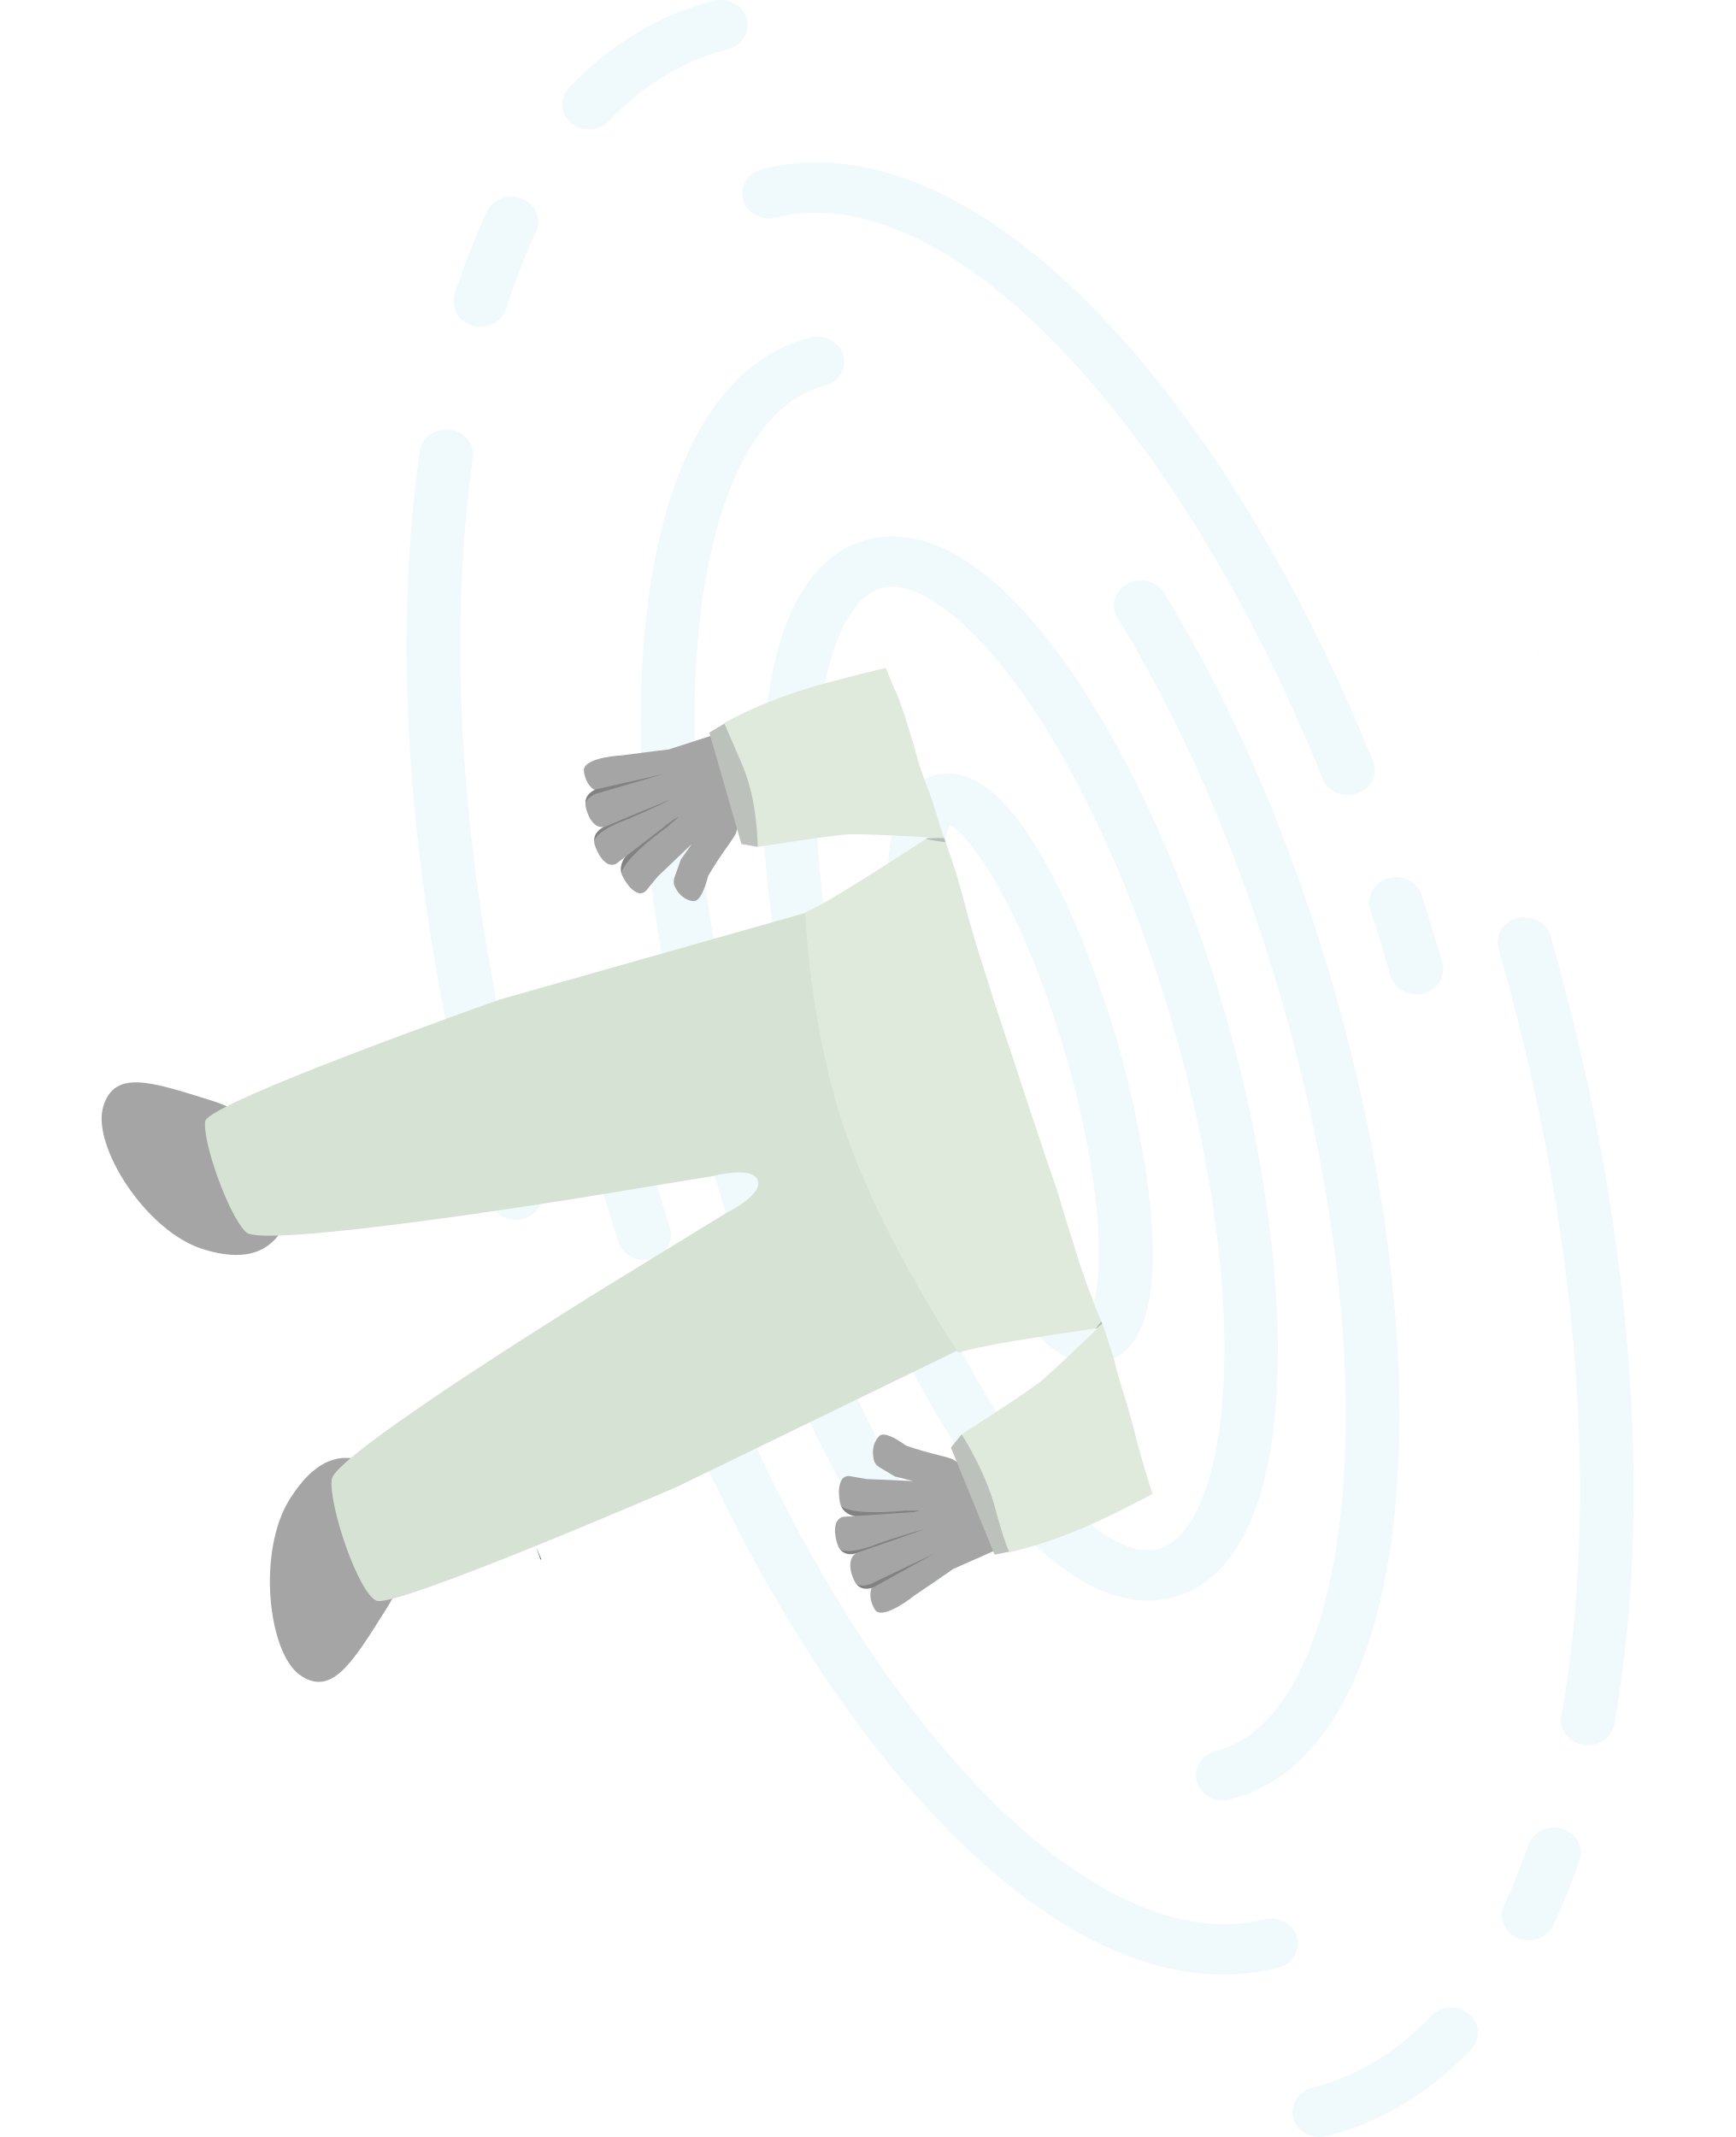
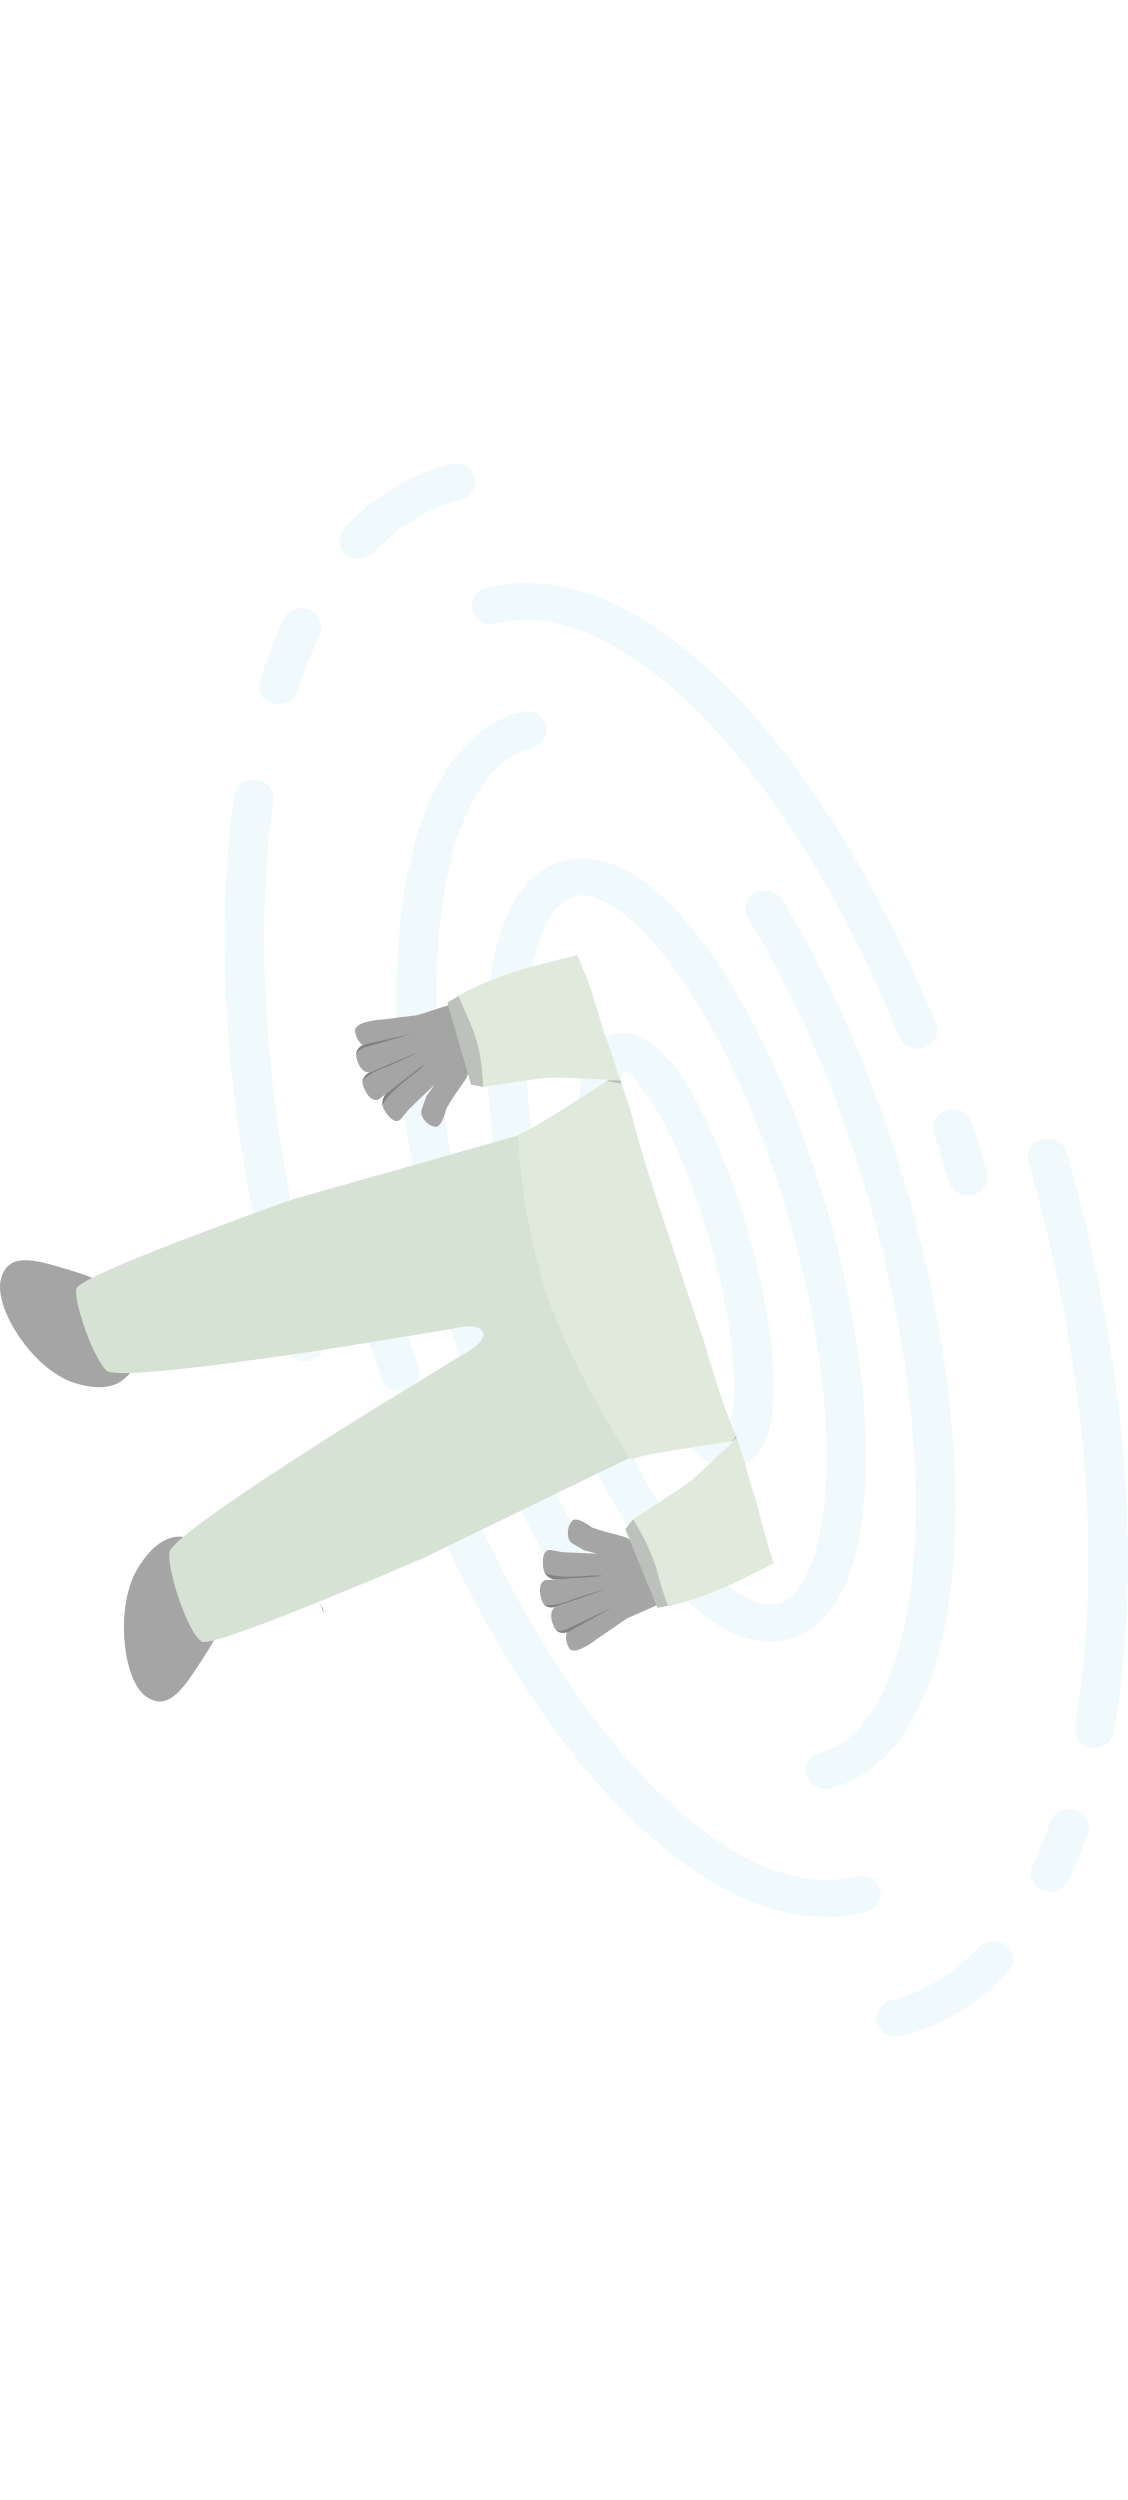
- <svg xmlns="http://www.w3.org/2000/svg" fill="rgba(218, 240, 245, 0.4)" height="1095.913" width="889.946" version="1.1" id="Capa_1" viewBox="0 0 505.347 704.845" xml:space="preserve">
+ <svg xmlns="http://www.w3.org/2000/svg" fill="rgba(218, 240, 245, 0.4)" height="135.089" width="60.946" version="1.1" id="Capa_1" viewBox="0 0 505.347 704.845" xml:space="preserve">
  <defs id="defs14" />
  <g id="g14" transform="matrix(-1.022121,-0.5512709,-0.5901216,0.9548292,717.7306,248.6014)">
    <path d="m 19.76,353.753 c 0.867,0.325 1.756,0.479 2.63,0.479 3.037,0 5.896,-1.859 7.024,-4.871 23.194,-61.908 69.347,-129.381 129.957,-189.991 2.929,-2.929 2.929,-7.678 0,-10.606 -2.929,-2.929 -7.678,-2.929 -10.606,0 -62.093,62.092 -109.467,131.463 -133.397,195.334 -1.453,3.879 0.513,8.202 4.392,9.655 z" id="path1" />
    <path d="m 6.665,413.005 c 0.284,0.032 0.565,0.047 0.845,0.047 3.768,0 7.015,-2.833 7.444,-6.665 0.683,-6.088 1.735,-12.475 3.129,-18.985 0.867,-4.05 -1.713,-8.037 -5.764,-8.904 -4.049,-0.865 -8.036,1.714 -8.904,5.764 -1.497,6.993 -2.63,13.875 -3.367,20.454 -0.462,4.117 2.501,7.828 6.617,8.289 z" id="path2" />
    <path d="m 16.083,445.315 c -0.833,-4.057 -4.801,-6.672 -8.856,-5.836 -4.057,0.834 -6.67,4.799 -5.836,8.856 3.549,17.266 10.973,31.645 22.064,42.736 1.464,1.465 3.384,2.197 5.303,2.197 1.919,0 3.839,-0.732 5.303,-2.197 2.929,-2.929 2.929,-7.677 0,-10.606 -8.98,-8.981 -15.029,-20.807 -17.978,-35.15 z" id="path3" />
    <path d="m 490.83,171.44 c -3.831,-1.579 -8.214,0.245 -9.792,4.075 -24.321,58.988 -69.027,122.786 -125.881,179.641 -2.929,2.929 -2.929,7.678 0,10.606 1.464,1.464 3.384,2.197 5.303,2.197 1.919,0 3.839,-0.732 5.303,-2.197 58.221,-58.221 104.085,-123.755 129.142,-184.529 1.579,-3.83 -0.246,-8.214 -4.075,-9.793 z" id="path4" />
    <path d="m 507.861,101.528 c -4.117,-0.468 -7.827,2.501 -8.289,6.617 -0.861,7.673 -2.305,15.789 -4.292,24.123 -0.961,4.029 1.526,8.074 5.556,9.035 0.585,0.14 1.17,0.206 1.746,0.206 3.392,0 6.468,-2.317 7.289,-5.762 2.129,-8.927 3.679,-17.652 4.608,-25.931 0.461,-4.115 -2.501,-7.826 -6.618,-8.288 z" id="path5" />
    <path d="m 498.443,69.211 c 0.729,3.548 3.853,5.991 7.338,5.991 0.5,0 1.009,-0.05 1.518,-0.155 4.057,-0.834 6.67,-4.799 5.836,-8.856 -3.55,-17.267 -10.973,-31.645 -22.064,-42.736 -2.929,-2.929 -7.678,-2.929 -10.606,0 -2.929,2.929 -2.929,7.678 0,10.606 8.981,8.98 15.029,20.806 17.978,35.15 z" id="path6" />
    <path d="m 287.202,374.597 c -90.916,74.396 -181.876,103.421 -216.285,69.013 -2.929,-2.929 -7.678,-2.929 -10.606,0 -2.929,2.929 -2.929,7.678 0,10.606 12.482,12.482 30.009,18.765 51.771,18.765 14.374,0 30.598,-2.743 48.428,-8.251 41.679,-12.877 90.046,-40.764 136.191,-78.524 3.206,-2.623 3.678,-7.348 1.055,-10.554 -2.623,-3.206 -7.349,-3.679 -10.554,-1.055 z" id="path7" />
    <path d="m 333.042,333.042 c -4.847,4.847 -9.828,9.671 -14.804,14.337 -3.021,2.833 -3.174,7.58 -0.34,10.601 1.476,1.574 3.472,2.37 5.472,2.37 1.839,0 3.682,-0.672 5.129,-2.029 5.093,-4.776 10.19,-9.712 15.15,-14.672 2.929,-2.929 2.929,-7.678 0,-10.606 -2.929,-2.93 -7.678,-2.93 -10.607,-0.001 z" id="path8" />
    <path d="m 222.58,141.625 c 1.67,0 3.352,-0.555 4.745,-1.696 90.917,-74.396 181.878,-103.42 216.285,-69.012 2.929,2.929 7.678,2.929 10.606,0 2.929,-2.929 2.929,-7.678 0,-10.606 -20.727,-20.727 -55.375,-24.362 -100.2,-10.514 -41.679,12.877 -90.046,40.764 -136.19,78.524 -3.206,2.623 -3.678,7.348 -1.055,10.554 1.483,1.811 3.637,2.75 5.809,2.75 z" id="path9" />
    <path d="m 176.181,183.68 c 1.919,0 3.839,-0.732 5.303,-2.197 4.85,-4.85 9.831,-9.673 14.804,-14.336 3.022,-2.833 3.174,-7.58 0.341,-10.601 -2.833,-3.021 -7.58,-3.174 -10.601,-0.341 -5.09,4.773 -10.188,9.709 -15.15,14.672 -2.929,2.929 -2.929,7.678 0,10.606 1.464,1.465 3.383,2.197 5.303,2.197 z" id="path10" />
    <path d="m 207.767,406.9 c 1.199,0 2.416,-0.288 3.545,-0.896 36.445,-19.596 74.56,-48.805 110.223,-84.468 41.977,-41.976 75.262,-87.776 93.725,-128.963 19.462,-43.416 20.208,-77.299 2.1,-95.407 -2.929,-2.929 -7.678,-2.929 -10.606,0 -2.929,2.929 -2.929,7.678 0,10.606 13.2,13.2 11.312,41.873 -5.181,78.665 -17.735,39.563 -49.926,83.774 -90.644,124.492 -34.643,34.643 -71.546,62.951 -106.72,81.864 -3.648,1.961 -5.016,6.509 -3.054,10.157 1.354,2.518 3.94,3.95 6.612,3.95 z" id="path11" />
    <path d="m 203.597,203.597 c 31.393,-31.393 65.103,-57.915 97.485,-76.7 3.583,-2.078 4.803,-6.668 2.724,-10.25 -2.079,-3.584 -6.67,-4.803 -10.25,-2.724 -33.491,19.428 -68.266,46.77 -100.565,79.068 -41.976,41.977 -75.262,87.776 -93.725,128.963 -19.462,43.416 -20.208,77.299 -2.1,95.407 1.464,1.465 3.384,2.197 5.303,2.197 1.919,0 3.839,-0.732 5.303,-2.197 2.929,-2.929 2.929,-7.678 0,-10.606 -13.2,-13.2 -11.312,-41.873 5.181,-78.665 17.735,-39.563 49.927,-83.775 90.644,-124.493 z" id="path12" />
    <path d="m 203.532,325.597 c 6.715,0 15.437,-3.253 26.317,-9.781 14.433,-8.66 31.288,-22.335 47.459,-38.508 16.172,-16.172 29.848,-33.027 38.508,-47.459 10.744,-17.907 12.615,-29.963 5.719,-36.858 -19.481,-19.482 -77.739,37.648 -84.318,44.227 -6.579,6.579 -63.709,64.834 -44.227,84.318 2.706,2.705 6.205,4.061 10.542,4.061 z m 10.049,-36.441 c 8.11,-12.682 20.271,-27.36 34.243,-41.333 13.972,-13.972 28.651,-26.133 41.333,-34.243 12.102,-7.74 18.826,-9.534 21.424,-9.635 -0.102,2.598 -1.896,9.323 -9.635,21.424 -8.11,12.681 -20.271,27.36 -34.243,41.332 -13.972,13.972 -28.651,26.133 -41.332,34.244 -12.102,7.739 -18.827,9.534 -21.424,9.635 0.1,-2.598 1.895,-9.323 9.634,-21.424 z" id="path13" />
    <path d="m 163.943,381.385 c 34.958,0 90.969,-37.452 135.48,-81.963 56.171,-56.171 101.095,-130.646 73.711,-158.029 -27.383,-27.384 -101.858,17.541 -158.029,73.711 -56.171,56.171 -101.095,130.646 -73.711,158.029 5.683,5.685 13.391,8.252 22.549,8.252 z m -4.215,-68.646 c 13.571,-27.143 37.004,-58.05 65.983,-87.028 28.979,-28.978 59.886,-52.412 87.028,-65.983 15.145,-7.572 28.413,-11.51 37.853,-11.51 5.302,0 9.396,1.243 11.936,3.782 7.059,7.059 4.097,26.136 -7.729,49.788 -13.571,27.143 -37.004,58.05 -65.983,87.029 -28.979,28.979 -59.886,52.412 -87.028,65.983 -23.651,11.826 -42.729,14.787 -49.788,7.729 -7.059,-7.061 -4.098,-26.139 7.728,-49.79 z" id="path14" />
  </g>
  <g id="g15" transform="matrix(0.4398393,1.267225,-1.208448,0.4612323,488.0928,126.5299)">
    <path id="path1-2" style="fill:#334d5c" d="m 178.911,349.032 c -1.045,0.075 -2.09,0.149 -3.135,0.227 1.085,-0.014 2.17,-0.03 3.255,-0.046 -0.04,-0.06 -0.08,-0.12 -0.12,-0.18 z" />
    <g id="g3" transform="translate(-137.4047,-37.949)">
      <path style="fill:#a5a5a5" d="m 212.6,416.775 c -7.951,-5.872 -21.789,-0.623 -30.908,11.725 -9.119,12.348 -15.596,20.425 -7.646,26.298 7.951,5.872 32.288,0.066 41.409,-12.282 9.118,-12.348 5.095,-19.87 -2.855,-25.741 z" id="path2-6" />
      <path style="fill:#a5a5a5" d="m 314.193,428.499 c -9.119,-12.348 -22.957,-17.597 -30.908,-11.725 -7.949,5.872 -11.974,13.394 -2.854,25.74 9.12,12.349 33.457,18.154 41.408,12.282 7.95,-5.871 1.474,-13.949 -7.646,-26.297 z" id="path3-9" />
    </g>
    <path style="fill:#d6e2d3" d="m 174.21,310.251 -6.718,-78.956 H 53.572 l -6.892,80.773 c 0,0 -1.969,78.9 2.117,81.298 4.085,2.398 23.812,2.339 29.154,-0.582 5.344,-2.922 20.994,-81.565 20.994,-81.565 l 7,-35.614 c 0,0 1.053,-10.461 4.912,-10.461 3.861,0 4.738,10.286 4.738,10.286 l 6.318,34.739 c 0,0 14.648,79.746 20.257,82.666 5.608,2.919 28.343,3.133 31.841,-0.586 3.499,-3.72 0.199,-81.998 0.199,-81.998 z" id="path4-4" />
    <g id="g6" transform="translate(-137.4047,-37.949)">
      <path style="fill:#818281" d="m 342.529,292.218 -0.944,18.667 c 0,0 -0.333,2.741 -1.739,3.35 0,0 2.379,-0.153 2.79,-3.573 l 0.843,-18.865 z" id="path5-1" />
      <path style="fill:#818281" d="m 338.49,289.381 -6.106,17.78 c 0,0 -0.814,2.867 -2.451,3.104 0,0 2.437,0.398 4.136,-2.637 l 6.162,-17.718 z" id="path6-3" />
    </g>
    <path style="fill:#a5a5a5" d="m 220.043,262.207 c 0,0 -2.215,-9.706 -2.714,-11.639 l -0.584,-11.572 c 0,0 -9.041,-1.786 -18.674,-4.989 0,0 -4.391,6.499 -5.535,7.104 -1.146,0.606 -3.496,5.282 -7.721,10.503 l 0.01,0.004 c -2.43,1.711 -5.102,4.018 -4.561,5.591 0,0 1.008,2.819 4.762,3.307 0,0 1.175,0.36 2.363,-0.615 l 3.608,-3.078 2.595,-3.957 -4.559,11.11 -2.191,3.873 c -0.521,1.172 0.152,2.029 0.152,2.029 1.455,2.072 5.479,2.45 5.479,2.45 3.517,-0.273 7.177,-14.903 7.177,-14.903 0,0 0.633,-1.667 1.334,-3.731 l -0.156,1.468 -5.165,17.619 c -0.173,1.11 0.707,2.02 0.707,2.02 1.945,1.851 5.856,1.567 5.856,1.567 3.037,-0.68 2.685,-10.265 2.685,-10.265 0,0 0.241,-7.584 0.768,-11.927 l -0.214,8.43 -0.27,9.795 c 0.104,1.327 1.021,1.975 1.021,1.975 2.195,1.678 5.666,0.911 5.666,0.911 1.363,-0.535 1.783,-2.738 1.838,-4.999 0.154,1.014 1.222,1.859 1.222,1.859 2.36,1.538 5.167,0.58 5.167,0.58 2.827,-1.414 -0.066,-10.52 -0.066,-10.52 z m -6.59,3.496 0.006,0.049 0.002,0.041 c -0.002,-0.029 -0.006,-0.062 -0.008,-0.09 z" id="path7-7" />
    <path style="fill:#818281" d="m 212.127,253.848 1.406,17.911 c 0,0 -0.148,2.771 -1.503,3.438 0,0 2.348,-0.249 2.529,-3.706 z" id="path8-8" />
    <path style="fill:#bdc1bc" d="m 187.124,237.268 2.105,3.685 28.424,-1.579 0.79,-4.737 c 0.001,-0.001 -23.686,-2.633 -31.319,2.631 z" id="path9-8" />
    <g id="g11" transform="translate(-137.4047,-37.949)">
      <path style="fill:#818281" d="m 154.573,310.886 -0.943,-18.667 -0.95,-0.421 0.843,18.865 c 0.411,3.42 2.79,3.573 2.79,3.573 -1.407,-0.609 -1.74,-3.35 -1.74,-3.35 z" id="path10-3" />
      <path style="fill:#818281" d="m 163.774,307.161 -6.106,-17.78 -1.739,0.529 6.162,17.718 c 1.698,3.035 4.135,2.637 4.135,2.637 -1.637,-0.237 -2.452,-3.104 -2.452,-3.104 z" id="path11-8" />
    </g>
    <path style="fill:#a5a5a5" d="m 36.523,251.619 0.01,-0.004 c -4.225,-5.221 -6.575,-9.897 -7.721,-10.503 -1.145,-0.605 -5.535,-7.104 -5.535,-7.104 -9.633,3.203 -18.674,4.989 -18.674,4.989 l -0.583,11.572 c -0.5,1.933 -2.715,11.639 -2.715,11.639 0,0 -2.893,9.106 -0.065,10.521 0,0 2.807,0.958 5.167,-0.58 0,0 1.067,-0.845 1.222,-1.859 0.055,2.26 0.475,4.463 1.838,4.999 0,0 3.471,0.767 5.667,-0.911 0,0 0.915,-0.648 1.02,-1.975 l -0.27,-9.795 -0.214,-8.43 c 0.526,4.343 0.768,11.927 0.768,11.927 0,0 -0.352,9.584 2.685,10.265 0,0 3.911,0.284 5.856,-1.567 0,0 0.88,-0.91 0.707,-2.02 l -5.165,-17.619 -0.156,-1.468 c 0.701,2.064 1.335,3.731 1.335,3.731 0,0 3.659,14.63 7.176,14.903 0,0 4.023,-0.378 5.479,-2.45 0,0 0.672,-0.857 0.151,-2.029 l -2.191,-3.873 -4.559,-11.11 2.596,3.957 3.607,3.078 c 1.189,0.976 2.363,0.615 2.363,0.615 3.754,-0.488 4.762,-3.307 4.762,-3.307 0.54,-1.574 -2.131,-3.881 -4.561,-5.592 z m -28.636,14.174 0.002,-0.041 0.006,-0.049 c -0.002,0.028 -0.006,0.061 -0.008,0.09 z" id="path12-1" />
    <path style="fill:#818281" d="m 7.815,271.759 1.407,-17.911 -2.433,17.643 c 0.181,3.458 2.528,3.706 2.528,3.706 -1.354,-0.667 -1.502,-3.438 -1.502,-3.438 z" id="path13-5" />
    <path style="fill:#bdc1bc" d="m 2.904,234.636 0.79,4.737 28.424,1.579 2.105,-3.685 c -7.632,-5.263 -31.319,-2.631 -31.319,-2.631 z" id="path14-3" />
    <path id="path15" style="fill:#afb2ad" d="m 57.308,32.772 c 0.263,0.018 0.526,0.002 0.789,0.017 -0.004,-6.85e-4 -0.008,-0.002 -0.012,-0.003 -0.085,-0.003 -1.038,-0.032 -0.777,-0.014 z" />
    <path id="path16" style="fill:#c0c9bd" d="m 57.308,32.772 c 0.263,0.018 0.526,0.002 0.789,0.017 -0.004,-6.85e-4 -0.008,-0.002 -0.012,-0.003 -0.085,-0.003 -1.038,-0.032 -0.777,-0.014 z" />
    <g id="g18" transform="translate(-137.4047,-37.949)">
      <path id="path17" style="fill:#dfeadc" d="m 220.888,230.977 c 8.775,2.163 17.942,3.336 27.385,3.336 8.142,0 16.074,-0.879 23.732,-2.501 -2.351,0.02 -4.701,0.018 -7.051,-0.079 -4.139,-0.023 -8.277,-0.051 -12.415,-0.144 -4.155,-0.091 -8.309,-0.133 -12.464,-0.225 -4.361,-0.034 -8.723,-0.068 -13.083,-0.191 -2.034,-0.084 -4.07,-0.135 -6.105,-0.195 z" />
      <path id="path18" style="fill:#dfeadc" d="m 183.629,229.541 c 3.844,18.208 6.961,33.796 7.217,39.703 0,0 26.876,8.687 54.485,8.687 27.647,0 60.128,-8.752 60.128,-8.752 0.295,-5.59 3.24,-20.061 6.887,-37.124 -2.571,0.026 -5.146,0.409 -7.723,0.313 -3.178,0.158 -6.352,0.141 -9.532,0.114 -2.822,-0.057 -5.636,-0.26 -8.458,-0.316 -3.301,-0.028 -6.589,-0.237 -9.882,-0.403 -3.932,0.043 -7.865,0.135 -11.796,-0.028 -4.139,-0.023 -8.277,-0.051 -12.415,-0.144 -4.155,-0.091 -8.309,-0.133 -12.464,-0.225 -4.361,-0.034 -8.723,-0.068 -13.083,-0.191 -3.959,-0.164 -7.921,-0.256 -11.881,-0.38 -3.816,-0.196 -7.637,-0.318 -11.445,-0.64 -2.87,-0.264 -5.751,-0.402 -8.627,-0.57 -3.395,-0.055 -6.778,-0.15 -10.174,0.002 -0.412,-0.012 -0.824,-0.03 -1.237,-0.044 z" />
    </g>
    <g id="g24" transform="translate(-137.4047,-37.949)">
      <path id="path23" style="fill:#b8bcb7" d="m 184.4,234.072 c 0.176,0.071 1.233,-1.846 2.634,-4.52 -0.387,0.007 -0.773,0.006 -1.16,0.018 z" />
      <path id="path24" style="fill:#b8bcb7" d="m 310.834,232.127 c 0.68,1.234 1.148,1.992 1.26,1.946 l -0.646,-1.977 c -0.204,0.008 -0.409,0.019 -0.613,0.031 z" />
    </g>
    <g id="g26" transform="translate(-137.4047,-37.949)">
      <path id="path25" style="fill:#dfeadc" d="m 311.507,232.094 c 3.311,8.092 6.411,15.638 7.671,19.261 1.293,3.715 5.353,23.862 5.353,23.862 0,0 10.347,-2.648 19.683,-1.929 9.123,0.702 11.607,0.263 11.607,0.263 2.105,-14.389 0.029,-31.144 0.029,-31.144 -0.261,-2.789 -0.557,-5.514 -0.867,-8.209 -0.058,-0.004 -0.115,-0.007 -0.173,-0.011 -2.906,-0.113 -5.818,-0.108 -8.72,-0.351 -2.59,-0.163 -5.195,-0.259 -7.767,-0.591 -2.091,-0.118 -4.182,-0.253 -6.266,-0.427 -2.459,-0.109 -4.925,-0.094 -7.382,-0.258 -1.632,-0.114 -3.252,-0.315 -4.882,-0.396 -2.419,0.007 -4.883,-0.132 -7.028,-0.132 -0.419,-0.003 -0.838,0.046 -1.257,0.062 z" />
      <path id="path26" style="fill:#dfeadc" d="m 140.223,272.936 c 0,0 2.281,-0.175 11.404,-0.877 9.336,-0.718 20.002,3.158 20.002,3.158 0,0 3.972,-19.796 5.264,-23.511 1.408,-4.046 5.157,-12.877 9.033,-22.138 -0.354,0.011 -0.706,1.7e-4 -1.06,0.016 -2.846,-0.082 -5.691,-0.207 -8.535,-0.307 -4.292,0.086 -8.589,0.299 -12.877,-0.084 -2.918,-0.204 -5.847,-0.209 -8.766,-0.388 -2.541,0.019 -5.084,-0.098 -7.61,0.256 -1.782,0.14 -3.568,0.222 -5.354,0.3 -0.561,4.341 -1.069,8.8 -1.5,13.396 0,0 -2.105,15.791 2.2e-4,30.178 z" />
    </g>
  </g>
</svg>
